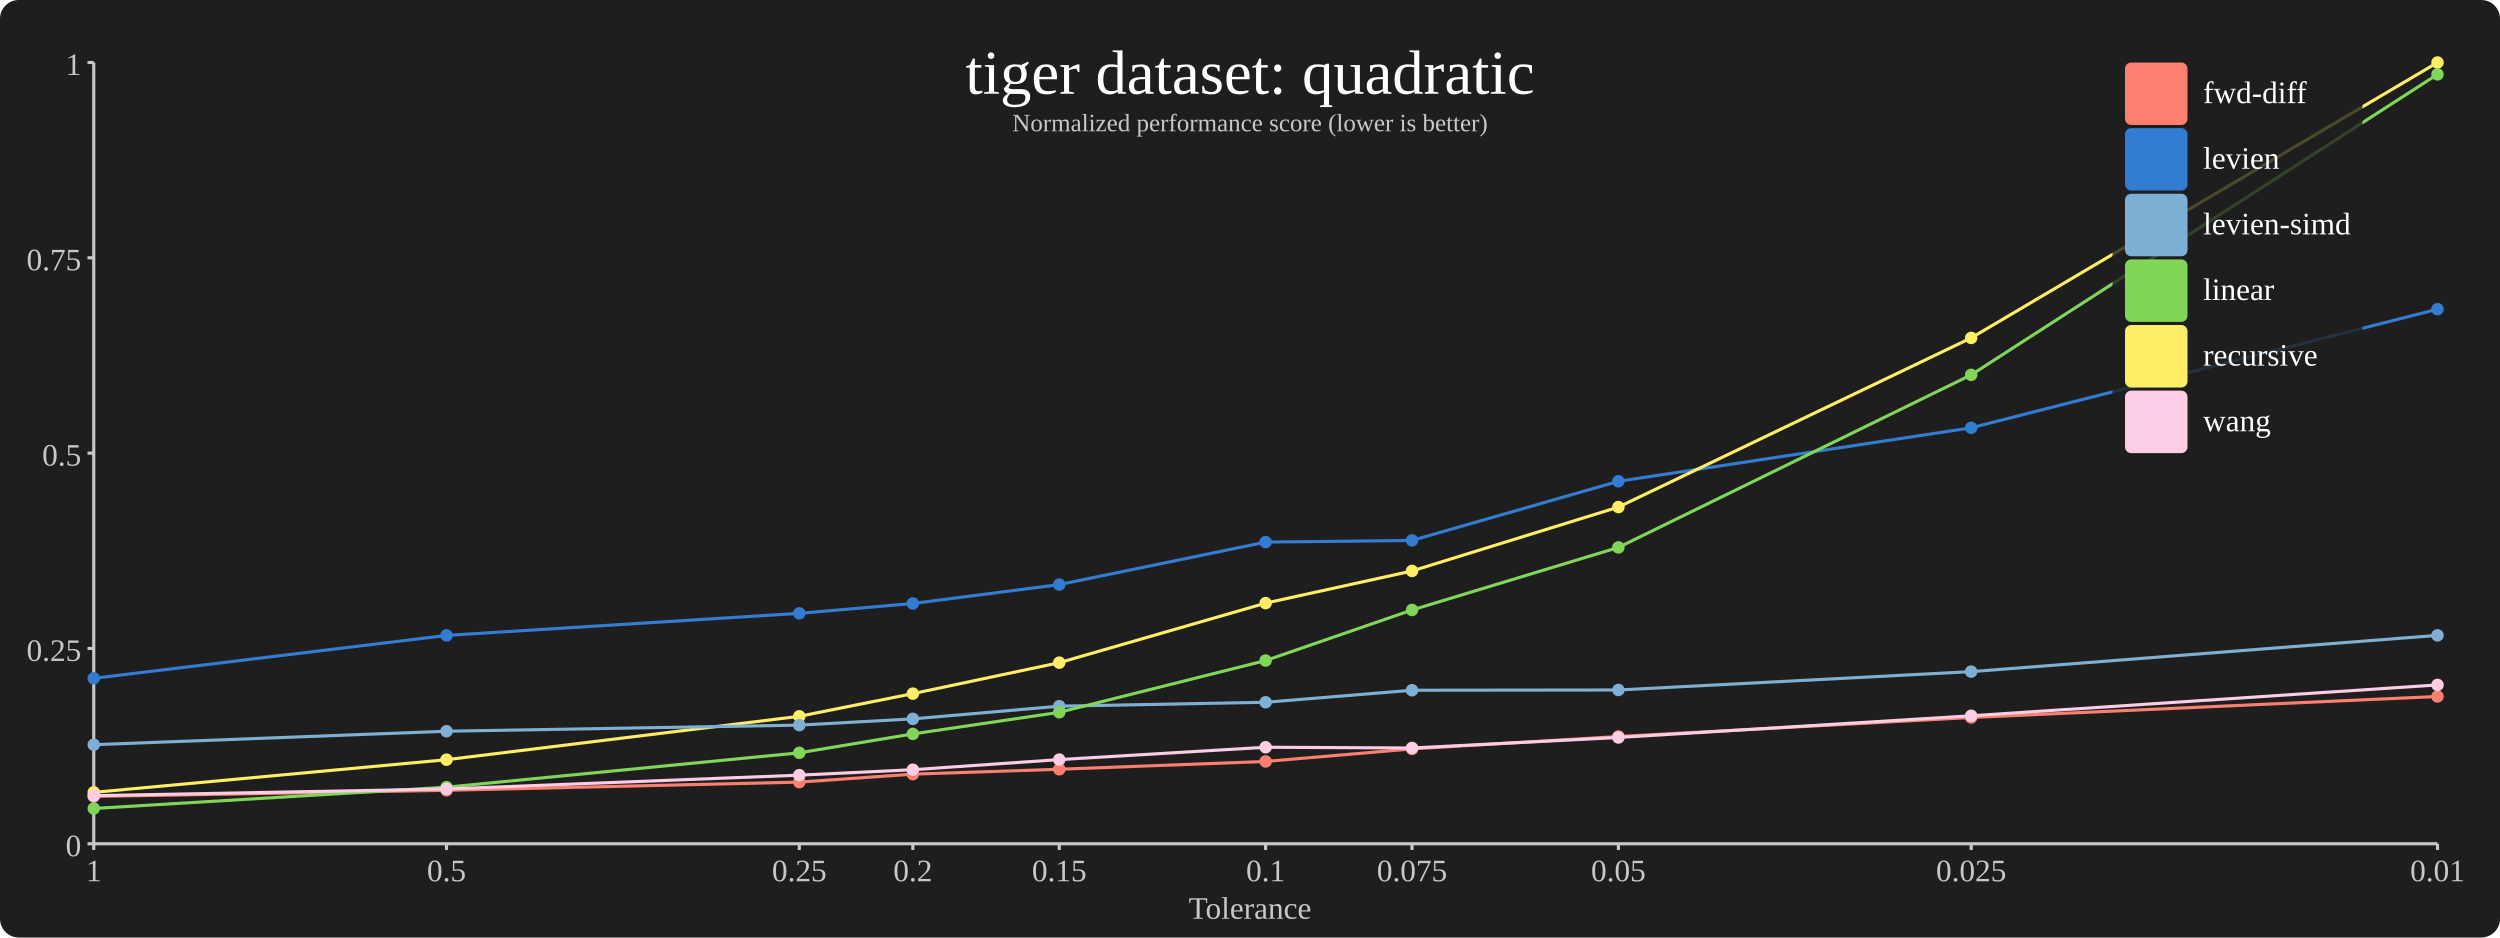
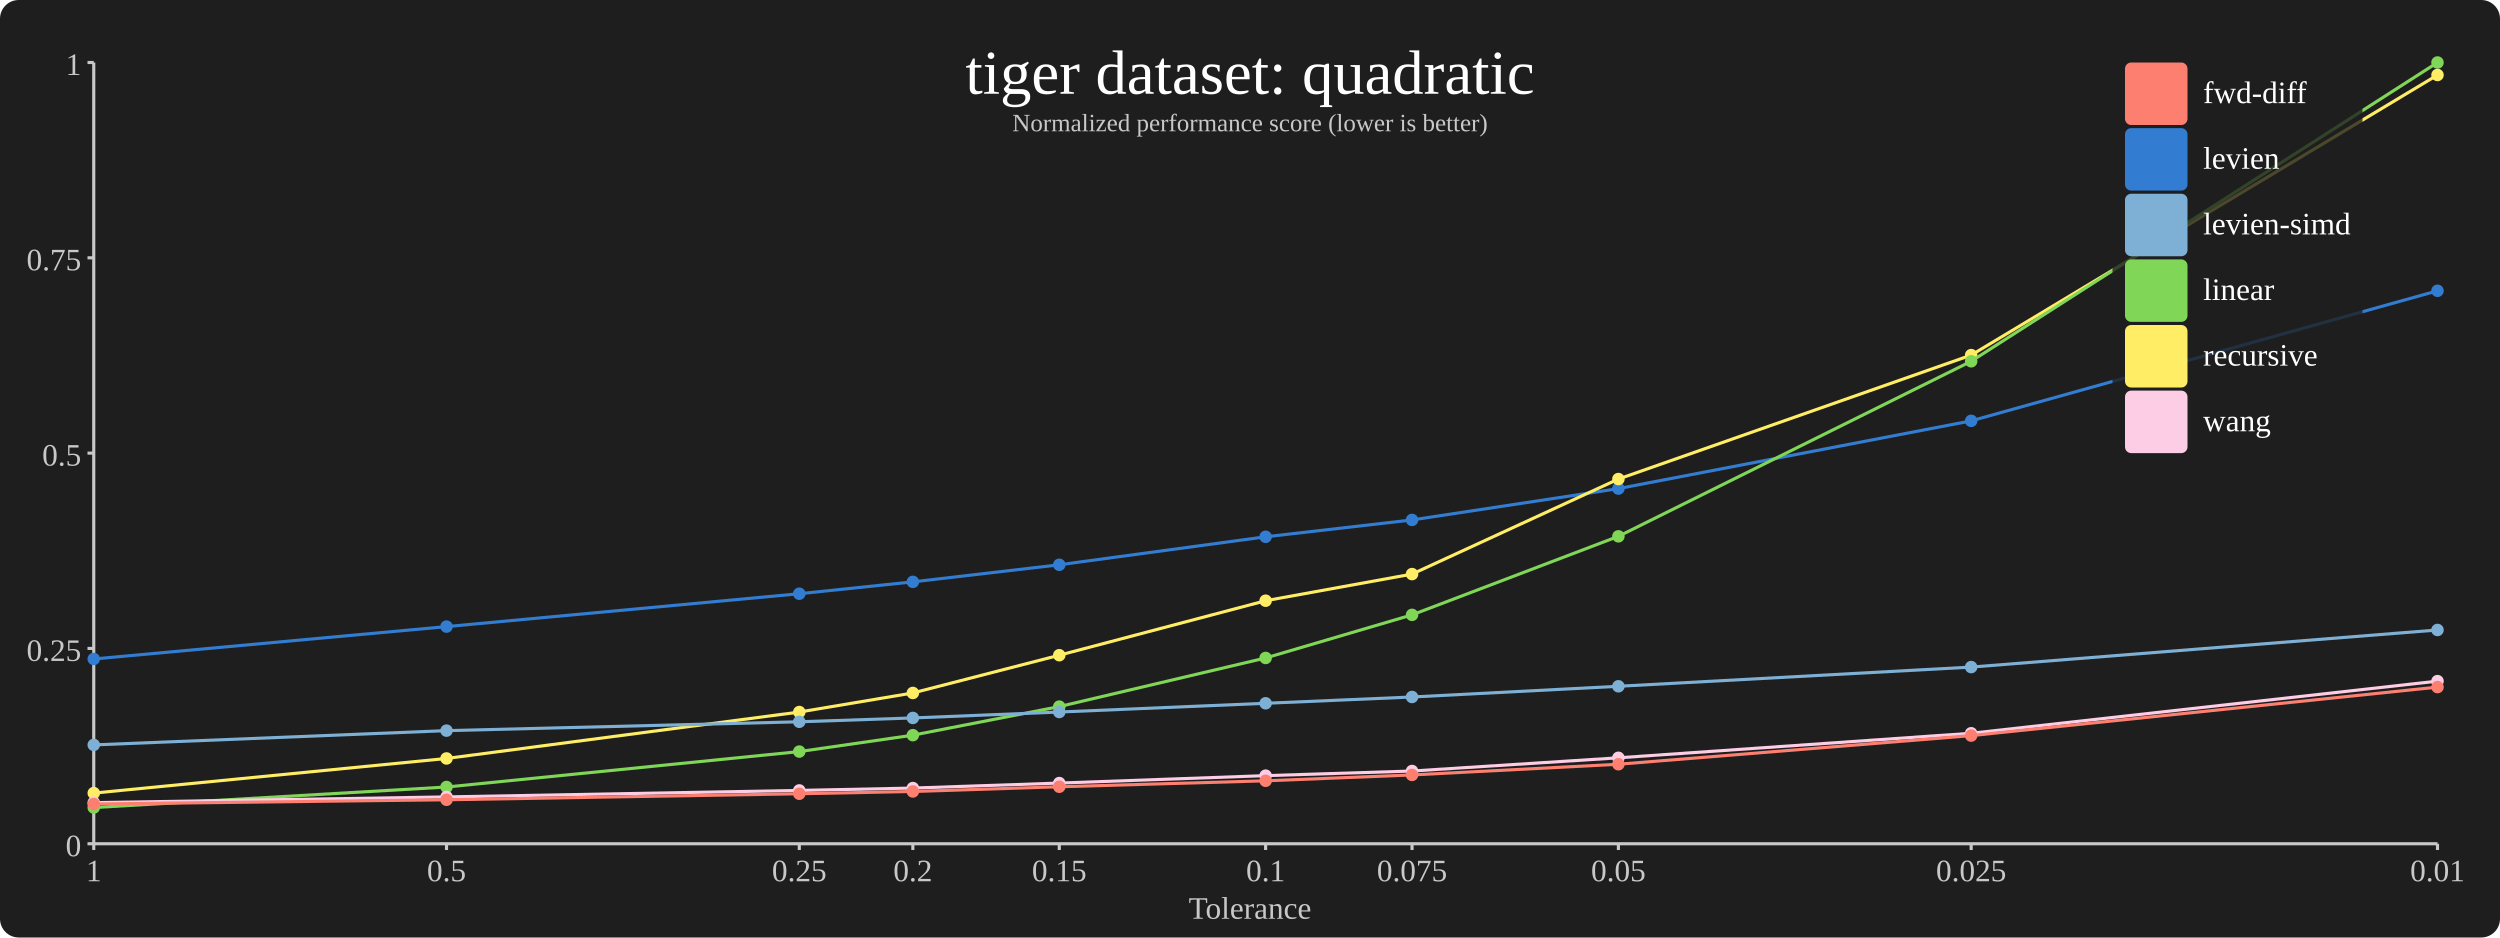
<svg xmlns="http://www.w3.org/2000/svg" viewBox="0 0 800 300">
  <rect x="0" y="0" width="800" height="300" ry="6" style="fill:rgb(30,30,30);stroke:none;fill-opacity:1;stroke-opacity:1;" />
  <path d="M 30 20 L 30 270" style="stroke:rgb(200,200,200);stroke-width:1" />
  <path d="M 30 270 L 780 270" style="stroke:rgb(200,200,200);stroke-width:1" />
  <path d="M 780 270 L 780 272" style="stroke:rgb(200,200,200);stroke-width:1" />
  <text x="780" y="282" style="font-size:10px;fill:rgb(200,200,200);text-anchor:middle;text-align:center;"> 0.01 </text>
  <path d="M 630.772 270 L 630.772 272" style="stroke:rgb(200,200,200);stroke-width:1" />
  <text x="630.772" y="282" style="font-size:10px;fill:rgb(200,200,200);text-anchor:middle;text-align:center;"> 0.025 </text>
  <path d="M 517.886 270 L 517.886 272" style="stroke:rgb(200,200,200);stroke-width:1" />
  <text x="517.886" y="282" style="font-size:10px;fill:rgb(200,200,200);text-anchor:middle;text-align:center;"> 0.05 </text>
  <path d="M 451.852 270 L 451.852 272" style="stroke:rgb(200,200,200);stroke-width:1" />
  <text x="451.852" y="282" style="font-size:10px;fill:rgb(200,200,200);text-anchor:middle;text-align:center;"> 0.075 </text>
  <path d="M 405 270 L 405 272" style="stroke:rgb(200,200,200);stroke-width:1" />
  <text x="405" y="282" style="font-size:10px;fill:rgb(200,200,200);text-anchor:middle;text-align:center;"> 0.1 </text>
  <path d="M 338.966 270 L 338.966 272" style="stroke:rgb(200,200,200);stroke-width:1" />
  <text x="338.966" y="282" style="font-size:10px;fill:rgb(200,200,200);text-anchor:middle;text-align:center;"> 0.15 </text>
  <path d="M 292.114 270 L 292.114 272" style="stroke:rgb(200,200,200);stroke-width:1" />
  <text x="292.114" y="282" style="font-size:10px;fill:rgb(200,200,200);text-anchor:middle;text-align:center;"> 0.2 </text>
  <path d="M 255.773 270 L 255.773 272" style="stroke:rgb(200,200,200);stroke-width:1" />
  <text x="255.773" y="282" style="font-size:10px;fill:rgb(200,200,200);text-anchor:middle;text-align:center;"> 0.25 </text>
  <path d="M 142.886 270 L 142.886 272" style="stroke:rgb(200,200,200);stroke-width:1" />
  <text x="142.886" y="282" style="font-size:10px;fill:rgb(200,200,200);text-anchor:middle;text-align:center;"> 0.5 </text>
  <path d="M 30 270 L 30 272" style="stroke:rgb(200,200,200);stroke-width:1" />
  <text x="30" y="282" style="font-size:10px;fill:rgb(200,200,200);text-anchor:middle;text-align:center;"> 1 </text>
  <path d="M 28 270 L 30 270" style="stroke:rgb(200,200,200);stroke-width:1" />
  <text x="26" y="274" style="font-size:10px;fill:rgb(200,200,200);text-anchor:end;text-align:right;"> 0 </text>
  <path d="M 28 207.5 L 30 207.5" style="stroke:rgb(200,200,200);stroke-width:1" />
  <text x="26" y="211.5" style="font-size:10px;fill:rgb(200,200,200);text-anchor:end;text-align:right;"> 0.25 </text>
  <path d="M 28 145 L 30 145" style="stroke:rgb(200,200,200);stroke-width:1" />
  <text x="26" y="149" style="font-size:10px;fill:rgb(200,200,200);text-anchor:end;text-align:right;"> 0.5 </text>
  <path d="M 28 82.5 L 30 82.5" style="stroke:rgb(200,200,200);stroke-width:1" />
  <text x="26" y="86.5" style="font-size:10px;fill:rgb(200,200,200);text-anchor:end;text-align:right;"> 0.75 </text>
  <path d="M 28 20 L 30 20" style="stroke:rgb(200,200,200);stroke-width:1" />
  <text x="26" y="24" style="font-size:10px;fill:rgb(200,200,200);text-anchor:end;text-align:right;"> 1 </text>
  <text x="400" y="294" style="font-size:10px;fill:rgb(200,200,200);text-anchor:middle;text-align:center;"> Tolerance </text>
-   <circle cx="780" cy="98.943" r="2" style="fill:rgb(50,125,209);stroke:none;fill-opacity:1;stroke-opacity:1;" />
-   <path d="M 780 98.943 L 630.772 136.898" style="stroke:rgb(50,125,209);stroke-width:1" />
-   <circle cx="630.772" cy="136.898" r="2" style="fill:rgb(50,125,209);stroke:none;fill-opacity:1;stroke-opacity:1;" />
-   <path d="M 630.772 136.898 L 517.886 154.012" style="stroke:rgb(50,125,209);stroke-width:1" />
-   <circle cx="517.886" cy="154.012" r="2" style="fill:rgb(50,125,209);stroke:none;fill-opacity:1;stroke-opacity:1;" />
-   <path d="M 517.886 154.012 L 451.852 172.933" style="stroke:rgb(50,125,209);stroke-width:1" />
-   <circle cx="451.852" cy="172.933" r="2" style="fill:rgb(50,125,209);stroke:none;fill-opacity:1;stroke-opacity:1;" />
-   <path d="M 451.852 172.933 L 405 173.472" style="stroke:rgb(50,125,209);stroke-width:1" />
-   <circle cx="405" cy="173.472" r="2" style="fill:rgb(50,125,209);stroke:none;fill-opacity:1;stroke-opacity:1;" />
-   <path d="M 405 173.472 L 338.966 187.062" style="stroke:rgb(50,125,209);stroke-width:1" />
-   <circle cx="338.966" cy="187.062" r="2" style="fill:rgb(50,125,209);stroke:none;fill-opacity:1;stroke-opacity:1;" />
-   <path d="M 338.966 187.062 L 292.114 193.11" style="stroke:rgb(50,125,209);stroke-width:1" />
-   <circle cx="292.114" cy="193.11" r="2" style="fill:rgb(50,125,209);stroke:none;fill-opacity:1;stroke-opacity:1;" />
-   <path d="M 292.114 193.11 L 255.773 196.265" style="stroke:rgb(50,125,209);stroke-width:1" />
-   <circle cx="255.773" cy="196.265" r="2" style="fill:rgb(50,125,209);stroke:none;fill-opacity:1;stroke-opacity:1;" />
-   <path d="M 255.773 196.265 L 142.886 203.33" style="stroke:rgb(50,125,209);stroke-width:1" />
-   <circle cx="142.886" cy="203.33" r="2" style="fill:rgb(50,125,209);stroke:none;fill-opacity:1;stroke-opacity:1;" />
-   <path d="M 142.886 203.33 L 30 217.053" style="stroke:rgb(50,125,209);stroke-width:1" />
-   <circle cx="30" cy="217.053" r="2" style="fill:rgb(50,125,209);stroke:none;fill-opacity:1;stroke-opacity:1;" />
-   <circle cx="780" cy="222.865" r="2" style="fill:rgb(253,127,111);stroke:none;fill-opacity:1;stroke-opacity:1;" />
-   <path d="M 780 222.865 L 630.772 229.588" style="stroke:rgb(253,127,111);stroke-width:1" />
-   <circle cx="630.772" cy="229.588" r="2" style="fill:rgb(253,127,111);stroke:none;fill-opacity:1;stroke-opacity:1;" />
-   <path d="M 630.772 229.588 L 517.886 235.678" style="stroke:rgb(253,127,111);stroke-width:1" />
-   <circle cx="517.886" cy="235.678" r="2" style="fill:rgb(253,127,111);stroke:none;fill-opacity:1;stroke-opacity:1;" />
-   <path d="M 517.886 235.678 L 451.852 239.637" style="stroke:rgb(253,127,111);stroke-width:1" />
-   <circle cx="451.852" cy="239.637" r="2" style="fill:rgb(253,127,111);stroke:none;fill-opacity:1;stroke-opacity:1;" />
-   <path d="M 451.852 239.637 L 405 243.662" style="stroke:rgb(253,127,111);stroke-width:1" />
-   <circle cx="405" cy="243.662" r="2" style="fill:rgb(253,127,111);stroke:none;fill-opacity:1;stroke-opacity:1;" />
-   <path d="M 405 243.662 L 338.966 246.155" style="stroke:rgb(253,127,111);stroke-width:1" />
-   <circle cx="338.966" cy="246.155" r="2" style="fill:rgb(253,127,111);stroke:none;fill-opacity:1;stroke-opacity:1;" />
-   <path d="M 338.966 246.155 L 292.114 247.725" style="stroke:rgb(253,127,111);stroke-width:1" />
-   <circle cx="292.114" cy="247.725" r="2" style="fill:rgb(253,127,111);stroke:none;fill-opacity:1;stroke-opacity:1;" />
-   <path d="M 292.114 247.725 L 255.773 250.272" style="stroke:rgb(253,127,111);stroke-width:1" />
-   <circle cx="255.773" cy="250.272" r="2" style="fill:rgb(253,127,111);stroke:none;fill-opacity:1;stroke-opacity:1;" />
-   <path d="M 255.773 250.272 L 142.886 252.89" style="stroke:rgb(253,127,111);stroke-width:1" />
-   <circle cx="142.886" cy="252.89" r="2" style="fill:rgb(253,127,111);stroke:none;fill-opacity:1;stroke-opacity:1;" />
-   <path d="M 142.886 252.89 L 30 254.85" style="stroke:rgb(253,127,111);stroke-width:1" />
-   <circle cx="30" cy="254.85" r="2" style="fill:rgb(253,127,111);stroke:none;fill-opacity:1;stroke-opacity:1;" />
-   <circle cx="780" cy="20" r="2" style="fill:rgb(255,238,101);stroke:none;fill-opacity:1;stroke-opacity:1;" />
-   <path d="M 780 20 L 630.772 108.135" style="stroke:rgb(255,238,101);stroke-width:1" />
-   <circle cx="630.772" cy="108.135" r="2" style="fill:rgb(255,238,101);stroke:none;fill-opacity:1;stroke-opacity:1;" />
-   <path d="M 630.772 108.135 L 517.886 162.262" style="stroke:rgb(255,238,101);stroke-width:1" />
-   <circle cx="517.886" cy="162.262" r="2" style="fill:rgb(255,238,101);stroke:none;fill-opacity:1;stroke-opacity:1;" />
-   <path d="M 517.886 162.262 L 451.852 182.707" style="stroke:rgb(255,238,101);stroke-width:1" />
-   <circle cx="451.852" cy="182.707" r="2" style="fill:rgb(255,238,101);stroke:none;fill-opacity:1;stroke-opacity:1;" />
-   <path d="M 451.852 182.707 L 405 193" style="stroke:rgb(255,238,101);stroke-width:1" />
-   <circle cx="405" cy="193" r="2" style="fill:rgb(255,238,101);stroke:none;fill-opacity:1;stroke-opacity:1;" />
-   <path d="M 405 193 L 338.966 212.053" style="stroke:rgb(255,238,101);stroke-width:1" />
-   <circle cx="338.966" cy="212.053" r="2" style="fill:rgb(255,238,101);stroke:none;fill-opacity:1;stroke-opacity:1;" />
-   <path d="M 338.966 212.053 L 292.114 221.965" style="stroke:rgb(255,238,101);stroke-width:1" />
-   <circle cx="292.114" cy="221.965" r="2" style="fill:rgb(255,238,101);stroke:none;fill-opacity:1;stroke-opacity:1;" />
-   <path d="M 292.114 221.965 L 255.773 229.215" style="stroke:rgb(255,238,101);stroke-width:1" />
-   <circle cx="255.773" cy="229.215" r="2" style="fill:rgb(255,238,101);stroke:none;fill-opacity:1;stroke-opacity:1;" />
-   <path d="M 255.773 229.215 L 142.886 243.1" style="stroke:rgb(255,238,101);stroke-width:1" />
-   <circle cx="142.886" cy="243.1" r="2" style="fill:rgb(255,238,101);stroke:none;fill-opacity:1;stroke-opacity:1;" />
-   <path d="M 142.886 243.1 L 30 253.555" style="stroke:rgb(255,238,101);stroke-width:1" />
-   <circle cx="30" cy="253.555" r="2" style="fill:rgb(255,238,101);stroke:none;fill-opacity:1;stroke-opacity:1;" />
-   <circle cx="780" cy="203.31" r="2" style="fill:rgb(126,176,213);stroke:none;fill-opacity:1;stroke-opacity:1;" />
-   <path d="M 780 203.31 L 630.772 214.92" style="stroke:rgb(126,176,213);stroke-width:1" />
-   <circle cx="630.772" cy="214.92" r="2" style="fill:rgb(126,176,213);stroke:none;fill-opacity:1;stroke-opacity:1;" />
-   <path d="M 630.772 214.92 L 517.886 220.79" style="stroke:rgb(126,176,213);stroke-width:1" />
-   <circle cx="517.886" cy="220.79" r="2" style="fill:rgb(126,176,213);stroke:none;fill-opacity:1;stroke-opacity:1;" />
-   <path d="M 517.886 220.79 L 451.852 220.875" style="stroke:rgb(126,176,213);stroke-width:1" />
-   <circle cx="451.852" cy="220.875" r="2" style="fill:rgb(126,176,213);stroke:none;fill-opacity:1;stroke-opacity:1;" />
-   <path d="M 451.852 220.875 L 405 224.722" style="stroke:rgb(126,176,213);stroke-width:1" />
-   <circle cx="405" cy="224.722" r="2" style="fill:rgb(126,176,213);stroke:none;fill-opacity:1;stroke-opacity:1;" />
-   <path d="M 405 224.722 L 338.966 225.978" style="stroke:rgb(126,176,213);stroke-width:1" />
-   <circle cx="338.966" cy="225.978" r="2" style="fill:rgb(126,176,213);stroke:none;fill-opacity:1;stroke-opacity:1;" />
-   <path d="M 338.966 225.978 L 292.114 230.035" style="stroke:rgb(126,176,213);stroke-width:1" />
-   <circle cx="292.114" cy="230.035" r="2" style="fill:rgb(126,176,213);stroke:none;fill-opacity:1;stroke-opacity:1;" />
-   <path d="M 292.114 230.035 L 255.773 232.037" style="stroke:rgb(126,176,213);stroke-width:1" />
-   <circle cx="255.773" cy="232.037" r="2" style="fill:rgb(126,176,213);stroke:none;fill-opacity:1;stroke-opacity:1;" />
-   <path d="M 255.773 232.037 L 142.886 233.993" style="stroke:rgb(126,176,213);stroke-width:1" />
-   <circle cx="142.886" cy="233.993" r="2" style="fill:rgb(126,176,213);stroke:none;fill-opacity:1;stroke-opacity:1;" />
-   <path d="M 142.886 233.993 L 30 238.298" style="stroke:rgb(126,176,213);stroke-width:1" />
-   <circle cx="30" cy="238.298" r="2" style="fill:rgb(126,176,213);stroke:none;fill-opacity:1;stroke-opacity:1;" />
-   <circle cx="780" cy="23.785" r="2" style="fill:rgb(128,214,87);stroke:none;fill-opacity:1;stroke-opacity:1;" />
-   <path d="M 780 23.785 L 630.772 119.958" style="stroke:rgb(128,214,87);stroke-width:1" />
-   <circle cx="630.772" cy="119.958" r="2" style="fill:rgb(128,214,87);stroke:none;fill-opacity:1;stroke-opacity:1;" />
-   <path d="M 630.772 119.958 L 517.886 175.17" style="stroke:rgb(128,214,87);stroke-width:1" />
-   <circle cx="517.886" cy="175.17" r="2" style="fill:rgb(128,214,87);stroke:none;fill-opacity:1;stroke-opacity:1;" />
-   <path d="M 517.886 175.17 L 451.852 195.195" style="stroke:rgb(128,214,87);stroke-width:1" />
-   <circle cx="451.852" cy="195.195" r="2" style="fill:rgb(128,214,87);stroke:none;fill-opacity:1;stroke-opacity:1;" />
-   <path d="M 451.852 195.195 L 405 211.373" style="stroke:rgb(128,214,87);stroke-width:1" />
-   <circle cx="405" cy="211.373" r="2" style="fill:rgb(128,214,87);stroke:none;fill-opacity:1;stroke-opacity:1;" />
-   <path d="M 405 211.373 L 338.966 227.933" style="stroke:rgb(128,214,87);stroke-width:1" />
-   <circle cx="338.966" cy="227.933" r="2" style="fill:rgb(128,214,87);stroke:none;fill-opacity:1;stroke-opacity:1;" />
-   <path d="M 338.966 227.933 L 292.114 234.847" style="stroke:rgb(128,214,87);stroke-width:1" />
-   <circle cx="292.114" cy="234.847" r="2" style="fill:rgb(128,214,87);stroke:none;fill-opacity:1;stroke-opacity:1;" />
-   <path d="M 292.114 234.847 L 255.773 240.9" style="stroke:rgb(128,214,87);stroke-width:1" />
-   <circle cx="255.773" cy="240.9" r="2" style="fill:rgb(128,214,87);stroke:none;fill-opacity:1;stroke-opacity:1;" />
-   <path d="M 255.773 240.9 L 142.886 251.895" style="stroke:rgb(128,214,87);stroke-width:1" />
-   <circle cx="142.886" cy="251.895" r="2" style="fill:rgb(128,214,87);stroke:none;fill-opacity:1;stroke-opacity:1;" />
-   <path d="M 142.886 251.895 L 30 258.712" style="stroke:rgb(128,214,87);stroke-width:1" />
-   <circle cx="30" cy="258.712" r="2" style="fill:rgb(128,214,87);stroke:none;fill-opacity:1;stroke-opacity:1;" />
-   <circle cx="780" cy="219.173" r="2" style="fill:rgb(253,204,229);stroke:none;fill-opacity:1;stroke-opacity:1;" />
-   <path d="M 780 219.173 L 630.772 229.048" style="stroke:rgb(253,204,229);stroke-width:1" />
-   <circle cx="630.772" cy="229.048" r="2" style="fill:rgb(253,204,229);stroke:none;fill-opacity:1;stroke-opacity:1;" />
-   <path d="M 630.772 229.048 L 517.886 235.99" style="stroke:rgb(253,204,229);stroke-width:1" />
-   <circle cx="517.886" cy="235.99" r="2" style="fill:rgb(253,204,229);stroke:none;fill-opacity:1;stroke-opacity:1;" />
-   <path d="M 517.886 235.99 L 451.852 239.357" style="stroke:rgb(253,204,229);stroke-width:1" />
-   <circle cx="451.852" cy="239.357" r="2" style="fill:rgb(253,204,229);stroke:none;fill-opacity:1;stroke-opacity:1;" />
-   <path d="M 451.852 239.357 L 405 239.12" style="stroke:rgb(253,204,229);stroke-width:1" />
-   <circle cx="405" cy="239.12" r="2" style="fill:rgb(253,204,229);stroke:none;fill-opacity:1;stroke-opacity:1;" />
-   <path d="M 405 239.12 L 338.966 243.065" style="stroke:rgb(253,204,229);stroke-width:1" />
-   <circle cx="338.966" cy="243.065" r="2" style="fill:rgb(253,204,229);stroke:none;fill-opacity:1;stroke-opacity:1;" />
-   <path d="M 338.966 243.065 L 292.114 246.305" style="stroke:rgb(253,204,229);stroke-width:1" />
-   <circle cx="292.114" cy="246.305" r="2" style="fill:rgb(253,204,229);stroke:none;fill-opacity:1;stroke-opacity:1;" />
-   <path d="M 292.114 246.305 L 255.773 248.05" style="stroke:rgb(253,204,229);stroke-width:1" />
-   <circle cx="255.773" cy="248.05" r="2" style="fill:rgb(253,204,229);stroke:none;fill-opacity:1;stroke-opacity:1;" />
-   <path d="M 255.773 248.05 L 142.886 252.468" style="stroke:rgb(253,204,229);stroke-width:1" />
-   <circle cx="142.886" cy="252.468" r="2" style="fill:rgb(253,204,229);stroke:none;fill-opacity:1;stroke-opacity:1;" />
-   <path d="M 142.886 252.468 L 30 254.61" style="stroke:rgb(253,204,229);stroke-width:1" />
-   <circle cx="30" cy="254.61" r="2" style="fill:rgb(253,204,229);stroke:none;fill-opacity:1;stroke-opacity:1;" />
+   <circle cx="780" cy="93.055" r="2" style="fill:rgb(50,125,209);stroke:none;fill-opacity:1;stroke-opacity:1;" />
+   <path d="M 780 93.055 L 630.772 134.675" style="stroke:rgb(50,125,209);stroke-width:1" />
+   <circle cx="630.772" cy="134.675" r="2" style="fill:rgb(50,125,209);stroke:none;fill-opacity:1;stroke-opacity:1;" />
+   <path d="M 630.772 134.675 L 517.886 156.353" style="stroke:rgb(50,125,209);stroke-width:1" />
+   <circle cx="517.886" cy="156.353" r="2" style="fill:rgb(50,125,209);stroke:none;fill-opacity:1;stroke-opacity:1;" />
+   <path d="M 517.886 156.353 L 451.852 166.377" style="stroke:rgb(50,125,209);stroke-width:1" />
+   <circle cx="451.852" cy="166.377" r="2" style="fill:rgb(50,125,209);stroke:none;fill-opacity:1;stroke-opacity:1;" />
+   <path d="M 451.852 166.377 L 405 171.77" style="stroke:rgb(50,125,209);stroke-width:1" />
+   <circle cx="405" cy="171.77" r="2" style="fill:rgb(50,125,209);stroke:none;fill-opacity:1;stroke-opacity:1;" />
+   <path d="M 405 171.77 L 338.966 180.728" style="stroke:rgb(50,125,209);stroke-width:1" />
+   <circle cx="338.966" cy="180.728" r="2" style="fill:rgb(50,125,209);stroke:none;fill-opacity:1;stroke-opacity:1;" />
+   <path d="M 338.966 180.728 L 292.114 186.195" style="stroke:rgb(50,125,209);stroke-width:1" />
+   <circle cx="292.114" cy="186.195" r="2" style="fill:rgb(50,125,209);stroke:none;fill-opacity:1;stroke-opacity:1;" />
+   <path d="M 292.114 186.195 L 255.773 189.99" style="stroke:rgb(50,125,209);stroke-width:1" />
+   <circle cx="255.773" cy="189.99" r="2" style="fill:rgb(50,125,209);stroke:none;fill-opacity:1;stroke-opacity:1;" />
+   <path d="M 255.773 189.99 L 142.886 200.51" style="stroke:rgb(50,125,209);stroke-width:1" />
+   <circle cx="142.886" cy="200.51" r="2" style="fill:rgb(50,125,209);stroke:none;fill-opacity:1;stroke-opacity:1;" />
+   <path d="M 142.886 200.51 L 30 210.868" style="stroke:rgb(50,125,209);stroke-width:1" />
+   <circle cx="30" cy="210.868" r="2" style="fill:rgb(50,125,209);stroke:none;fill-opacity:1;stroke-opacity:1;" />
+   <circle cx="780" cy="23.995" r="2" style="fill:rgb(255,238,101);stroke:none;fill-opacity:1;stroke-opacity:1;" />
+   <path d="M 780 23.995 L 630.772 113.635" style="stroke:rgb(255,238,101);stroke-width:1" />
+   <circle cx="630.772" cy="113.635" r="2" style="fill:rgb(255,238,101);stroke:none;fill-opacity:1;stroke-opacity:1;" />
+   <path d="M 630.772 113.635 L 517.886 153.298" style="stroke:rgb(255,238,101);stroke-width:1" />
+   <circle cx="517.886" cy="153.298" r="2" style="fill:rgb(255,238,101);stroke:none;fill-opacity:1;stroke-opacity:1;" />
+   <path d="M 517.886 153.298 L 451.852 183.707" style="stroke:rgb(255,238,101);stroke-width:1" />
+   <circle cx="451.852" cy="183.707" r="2" style="fill:rgb(255,238,101);stroke:none;fill-opacity:1;stroke-opacity:1;" />
+   <path d="M 451.852 183.707 L 405 192.23" style="stroke:rgb(255,238,101);stroke-width:1" />
+   <circle cx="405" cy="192.23" r="2" style="fill:rgb(255,238,101);stroke:none;fill-opacity:1;stroke-opacity:1;" />
+   <path d="M 405 192.23 L 338.966 209.667" style="stroke:rgb(255,238,101);stroke-width:1" />
+   <circle cx="338.966" cy="209.667" r="2" style="fill:rgb(255,238,101);stroke:none;fill-opacity:1;stroke-opacity:1;" />
+   <path d="M 338.966 209.667 L 292.114 221.748" style="stroke:rgb(255,238,101);stroke-width:1" />
+   <circle cx="292.114" cy="221.748" r="2" style="fill:rgb(255,238,101);stroke:none;fill-opacity:1;stroke-opacity:1;" />
+   <path d="M 292.114 221.748 L 255.773 227.85" style="stroke:rgb(255,238,101);stroke-width:1" />
+   <circle cx="255.773" cy="227.85" r="2" style="fill:rgb(255,238,101);stroke:none;fill-opacity:1;stroke-opacity:1;" />
+   <path d="M 255.773 227.85 L 142.886 242.708" style="stroke:rgb(255,238,101);stroke-width:1" />
+   <circle cx="142.886" cy="242.708" r="2" style="fill:rgb(255,238,101);stroke:none;fill-opacity:1;stroke-opacity:1;" />
+   <path d="M 142.886 242.708 L 30 253.787" style="stroke:rgb(255,238,101);stroke-width:1" />
+   <circle cx="30" cy="253.787" r="2" style="fill:rgb(255,238,101);stroke:none;fill-opacity:1;stroke-opacity:1;" />
+   <circle cx="780" cy="20" r="2" style="fill:rgb(128,214,87);stroke:none;fill-opacity:1;stroke-opacity:1;" />
+   <path d="M 780 20 L 630.772 115.61" style="stroke:rgb(128,214,87);stroke-width:1" />
+   <circle cx="630.772" cy="115.61" r="2" style="fill:rgb(128,214,87);stroke:none;fill-opacity:1;stroke-opacity:1;" />
+   <path d="M 630.772 115.61 L 517.886 171.625" style="stroke:rgb(128,214,87);stroke-width:1" />
+   <circle cx="517.886" cy="171.625" r="2" style="fill:rgb(128,214,87);stroke:none;fill-opacity:1;stroke-opacity:1;" />
+   <path d="M 517.886 171.625 L 451.852 196.755" style="stroke:rgb(128,214,87);stroke-width:1" />
+   <circle cx="451.852" cy="196.755" r="2" style="fill:rgb(128,214,87);stroke:none;fill-opacity:1;stroke-opacity:1;" />
+   <path d="M 451.852 196.755 L 405 210.548" style="stroke:rgb(128,214,87);stroke-width:1" />
+   <circle cx="405" cy="210.548" r="2" style="fill:rgb(128,214,87);stroke:none;fill-opacity:1;stroke-opacity:1;" />
+   <path d="M 405 210.548 L 338.966 226.107" style="stroke:rgb(128,214,87);stroke-width:1" />
+   <circle cx="338.966" cy="226.107" r="2" style="fill:rgb(128,214,87);stroke:none;fill-opacity:1;stroke-opacity:1;" />
+   <path d="M 338.966 226.107 L 292.114 235.255" style="stroke:rgb(128,214,87);stroke-width:1" />
+   <circle cx="292.114" cy="235.255" r="2" style="fill:rgb(128,214,87);stroke:none;fill-opacity:1;stroke-opacity:1;" />
+   <path d="M 292.114 235.255 L 255.773 240.502" style="stroke:rgb(128,214,87);stroke-width:1" />
+   <circle cx="255.773" cy="240.502" r="2" style="fill:rgb(128,214,87);stroke:none;fill-opacity:1;stroke-opacity:1;" />
+   <path d="M 255.773 240.502 L 142.886 251.84" style="stroke:rgb(128,214,87);stroke-width:1" />
+   <circle cx="142.886" cy="251.84" r="2" style="fill:rgb(128,214,87);stroke:none;fill-opacity:1;stroke-opacity:1;" />
+   <path d="M 142.886 251.84 L 30 258.415" style="stroke:rgb(128,214,87);stroke-width:1" />
+   <circle cx="30" cy="258.415" r="2" style="fill:rgb(128,214,87);stroke:none;fill-opacity:1;stroke-opacity:1;" />
+   <circle cx="780" cy="201.593" r="2" style="fill:rgb(126,176,213);stroke:none;fill-opacity:1;stroke-opacity:1;" />
+   <path d="M 780 201.593 L 630.772 213.465" style="stroke:rgb(126,176,213);stroke-width:1" />
+   <circle cx="630.772" cy="213.465" r="2" style="fill:rgb(126,176,213);stroke:none;fill-opacity:1;stroke-opacity:1;" />
+   <path d="M 630.772 213.465 L 517.886 219.61" style="stroke:rgb(126,176,213);stroke-width:1" />
+   <circle cx="517.886" cy="219.61" r="2" style="fill:rgb(126,176,213);stroke:none;fill-opacity:1;stroke-opacity:1;" />
+   <path d="M 517.886 219.61 L 451.852 223.035" style="stroke:rgb(126,176,213);stroke-width:1" />
+   <circle cx="451.852" cy="223.035" r="2" style="fill:rgb(126,176,213);stroke:none;fill-opacity:1;stroke-opacity:1;" />
+   <path d="M 451.852 223.035 L 405 225.05" style="stroke:rgb(126,176,213);stroke-width:1" />
+   <circle cx="405" cy="225.05" r="2" style="fill:rgb(126,176,213);stroke:none;fill-opacity:1;stroke-opacity:1;" />
+   <path d="M 405 225.05 L 338.966 227.845" style="stroke:rgb(126,176,213);stroke-width:1" />
+   <circle cx="338.966" cy="227.845" r="2" style="fill:rgb(126,176,213);stroke:none;fill-opacity:1;stroke-opacity:1;" />
+   <path d="M 338.966 227.845 L 292.114 229.74" style="stroke:rgb(126,176,213);stroke-width:1" />
+   <circle cx="292.114" cy="229.74" r="2" style="fill:rgb(126,176,213);stroke:none;fill-opacity:1;stroke-opacity:1;" />
+   <path d="M 292.114 229.74 L 255.773 230.97" style="stroke:rgb(126,176,213);stroke-width:1" />
+   <circle cx="255.773" cy="230.97" r="2" style="fill:rgb(126,176,213);stroke:none;fill-opacity:1;stroke-opacity:1;" />
+   <path d="M 255.773 230.97 L 142.886 233.803" style="stroke:rgb(126,176,213);stroke-width:1" />
+   <circle cx="142.886" cy="233.803" r="2" style="fill:rgb(126,176,213);stroke:none;fill-opacity:1;stroke-opacity:1;" />
+   <path d="M 142.886 233.803 L 30 238.368" style="stroke:rgb(126,176,213);stroke-width:1" />
+   <circle cx="30" cy="238.368" r="2" style="fill:rgb(126,176,213);stroke:none;fill-opacity:1;stroke-opacity:1;" />
+   <circle cx="780" cy="217.96" r="2" style="fill:rgb(253,204,229);stroke:none;fill-opacity:1;stroke-opacity:1;" />
+   <path d="M 780 217.96 L 630.772 234.643" style="stroke:rgb(253,204,229);stroke-width:1" />
+   <circle cx="630.772" cy="234.643" r="2" style="fill:rgb(253,204,229);stroke:none;fill-opacity:1;stroke-opacity:1;" />
+   <path d="M 630.772 234.643 L 517.886 242.495" style="stroke:rgb(253,204,229);stroke-width:1" />
+   <circle cx="517.886" cy="242.495" r="2" style="fill:rgb(253,204,229);stroke:none;fill-opacity:1;stroke-opacity:1;" />
+   <path d="M 517.886 242.495 L 451.852 246.725" style="stroke:rgb(253,204,229);stroke-width:1" />
+   <circle cx="451.852" cy="246.725" r="2" style="fill:rgb(253,204,229);stroke:none;fill-opacity:1;stroke-opacity:1;" />
+   <path d="M 451.852 246.725 L 405 248.202" style="stroke:rgb(253,204,229);stroke-width:1" />
+   <circle cx="405" cy="248.202" r="2" style="fill:rgb(253,204,229);stroke:none;fill-opacity:1;stroke-opacity:1;" />
+   <path d="M 405 248.202 L 338.966 250.58" style="stroke:rgb(253,204,229);stroke-width:1" />
+   <circle cx="338.966" cy="250.58" r="2" style="fill:rgb(253,204,229);stroke:none;fill-opacity:1;stroke-opacity:1;" />
+   <path d="M 338.966 250.58 L 292.114 252.18" style="stroke:rgb(253,204,229);stroke-width:1" />
+   <circle cx="292.114" cy="252.18" r="2" style="fill:rgb(253,204,229);stroke:none;fill-opacity:1;stroke-opacity:1;" />
+   <path d="M 292.114 252.18 L 255.773 252.933" style="stroke:rgb(253,204,229);stroke-width:1" />
+   <circle cx="255.773" cy="252.933" r="2" style="fill:rgb(253,204,229);stroke:none;fill-opacity:1;stroke-opacity:1;" />
+   <path d="M 255.773 252.933 L 142.886 255.01" style="stroke:rgb(253,204,229);stroke-width:1" />
+   <circle cx="142.886" cy="255.01" r="2" style="fill:rgb(253,204,229);stroke:none;fill-opacity:1;stroke-opacity:1;" />
+   <path d="M 142.886 255.01 L 30 256.837" style="stroke:rgb(253,204,229);stroke-width:1" />
+   <circle cx="30" cy="256.837" r="2" style="fill:rgb(253,204,229);stroke:none;fill-opacity:1;stroke-opacity:1;" />
+   <circle cx="780" cy="219.87" r="2" style="fill:rgb(253,127,111);stroke:none;fill-opacity:1;stroke-opacity:1;" />
+   <path d="M 780 219.87 L 630.772 235.393" style="stroke:rgb(253,127,111);stroke-width:1" />
+   <circle cx="630.772" cy="235.393" r="2" style="fill:rgb(253,127,111);stroke:none;fill-opacity:1;stroke-opacity:1;" />
+   <path d="M 630.772 235.393 L 517.886 244.555" style="stroke:rgb(253,127,111);stroke-width:1" />
+   <circle cx="517.886" cy="244.555" r="2" style="fill:rgb(253,127,111);stroke:none;fill-opacity:1;stroke-opacity:1;" />
+   <path d="M 517.886 244.555 L 451.852 247.978" style="stroke:rgb(253,127,111);stroke-width:1" />
+   <circle cx="451.852" cy="247.978" r="2" style="fill:rgb(253,127,111);stroke:none;fill-opacity:1;stroke-opacity:1;" />
+   <path d="M 451.852 247.978 L 405 249.857" style="stroke:rgb(253,127,111);stroke-width:1" />
+   <circle cx="405" cy="249.857" r="2" style="fill:rgb(253,127,111);stroke:none;fill-opacity:1;stroke-opacity:1;" />
+   <path d="M 405 249.857 L 338.966 251.762" style="stroke:rgb(253,127,111);stroke-width:1" />
+   <circle cx="338.966" cy="251.762" r="2" style="fill:rgb(253,127,111);stroke:none;fill-opacity:1;stroke-opacity:1;" />
+   <path d="M 338.966 251.762 L 292.114 253.272" style="stroke:rgb(253,127,111);stroke-width:1" />
+   <circle cx="292.114" cy="253.272" r="2" style="fill:rgb(253,127,111);stroke:none;fill-opacity:1;stroke-opacity:1;" />
+   <path d="M 292.114 253.272 L 255.773 254.002" style="stroke:rgb(253,127,111);stroke-width:1" />
+   <circle cx="255.773" cy="254.002" r="2" style="fill:rgb(253,127,111);stroke:none;fill-opacity:1;stroke-opacity:1;" />
+   <path d="M 255.773 254.002 L 142.886 255.928" style="stroke:rgb(253,127,111);stroke-width:1" />
+   <circle cx="142.886" cy="255.928" r="2" style="fill:rgb(253,127,111);stroke:none;fill-opacity:1;stroke-opacity:1;" />
+   <path d="M 142.886 255.928 L 30 257.285" style="stroke:rgb(253,127,111);stroke-width:1" />
+   <circle cx="30" cy="257.285" r="2" style="fill:rgb(253,127,111);stroke:none;fill-opacity:1;stroke-opacity:1;" />
  <rect x="676" y="16" width="80" height="133" ry="4" style="fill:rgb(30,30,30);stroke:none;fill-opacity:0.8;stroke-opacity:1;" />
  <rect x="680" y="20" width="20" height="20" ry="2" style="fill:rgb(253,127,111);stroke:none;fill-opacity:1;stroke-opacity:1;" />
  <text x="705" y="33" style="font-size:10px;fill:rgb(255,255,255);text-anchor:start;text-align:left;"> fwd-diff </text>
  <rect x="680" y="41" width="20" height="20" ry="2" style="fill:rgb(50,125,209);stroke:none;fill-opacity:1;stroke-opacity:1;" />
  <text x="705" y="54" style="font-size:10px;fill:rgb(255,255,255);text-anchor:start;text-align:left;"> levien </text>
  <rect x="680" y="62" width="20" height="20" ry="2" style="fill:rgb(126,176,213);stroke:none;fill-opacity:1;stroke-opacity:1;" />
  <text x="705" y="75" style="font-size:10px;fill:rgb(255,255,255);text-anchor:start;text-align:left;"> levien-simd </text>
  <rect x="680" y="83" width="20" height="20" ry="2" style="fill:rgb(128,214,87);stroke:none;fill-opacity:1;stroke-opacity:1;" />
  <text x="705" y="96" style="font-size:10px;fill:rgb(255,255,255);text-anchor:start;text-align:left;"> linear </text>
  <rect x="680" y="104" width="20" height="20" ry="2" style="fill:rgb(255,238,101);stroke:none;fill-opacity:1;stroke-opacity:1;" />
  <text x="705" y="117" style="font-size:10px;fill:rgb(255,255,255);text-anchor:start;text-align:left;"> recursive </text>
  <rect x="680" y="125" width="20" height="20" ry="2" style="fill:rgb(253,204,229);stroke:none;fill-opacity:1;stroke-opacity:1;" />
  <text x="705" y="138" style="font-size:10px;fill:rgb(255,255,255);text-anchor:start;text-align:left;"> wang </text>
  <text x="400" y="30" style="font-size:20px;fill:rgb(255,255,255);text-anchor:middle;text-align:center;"> tiger dataset: quadratic </text>
  <text x="400" y="42" style="font-size:8px;fill:rgb(200,200,200);text-anchor:middle;text-align:center;"> Normalized performance score (lower is better) </text>
</svg>
